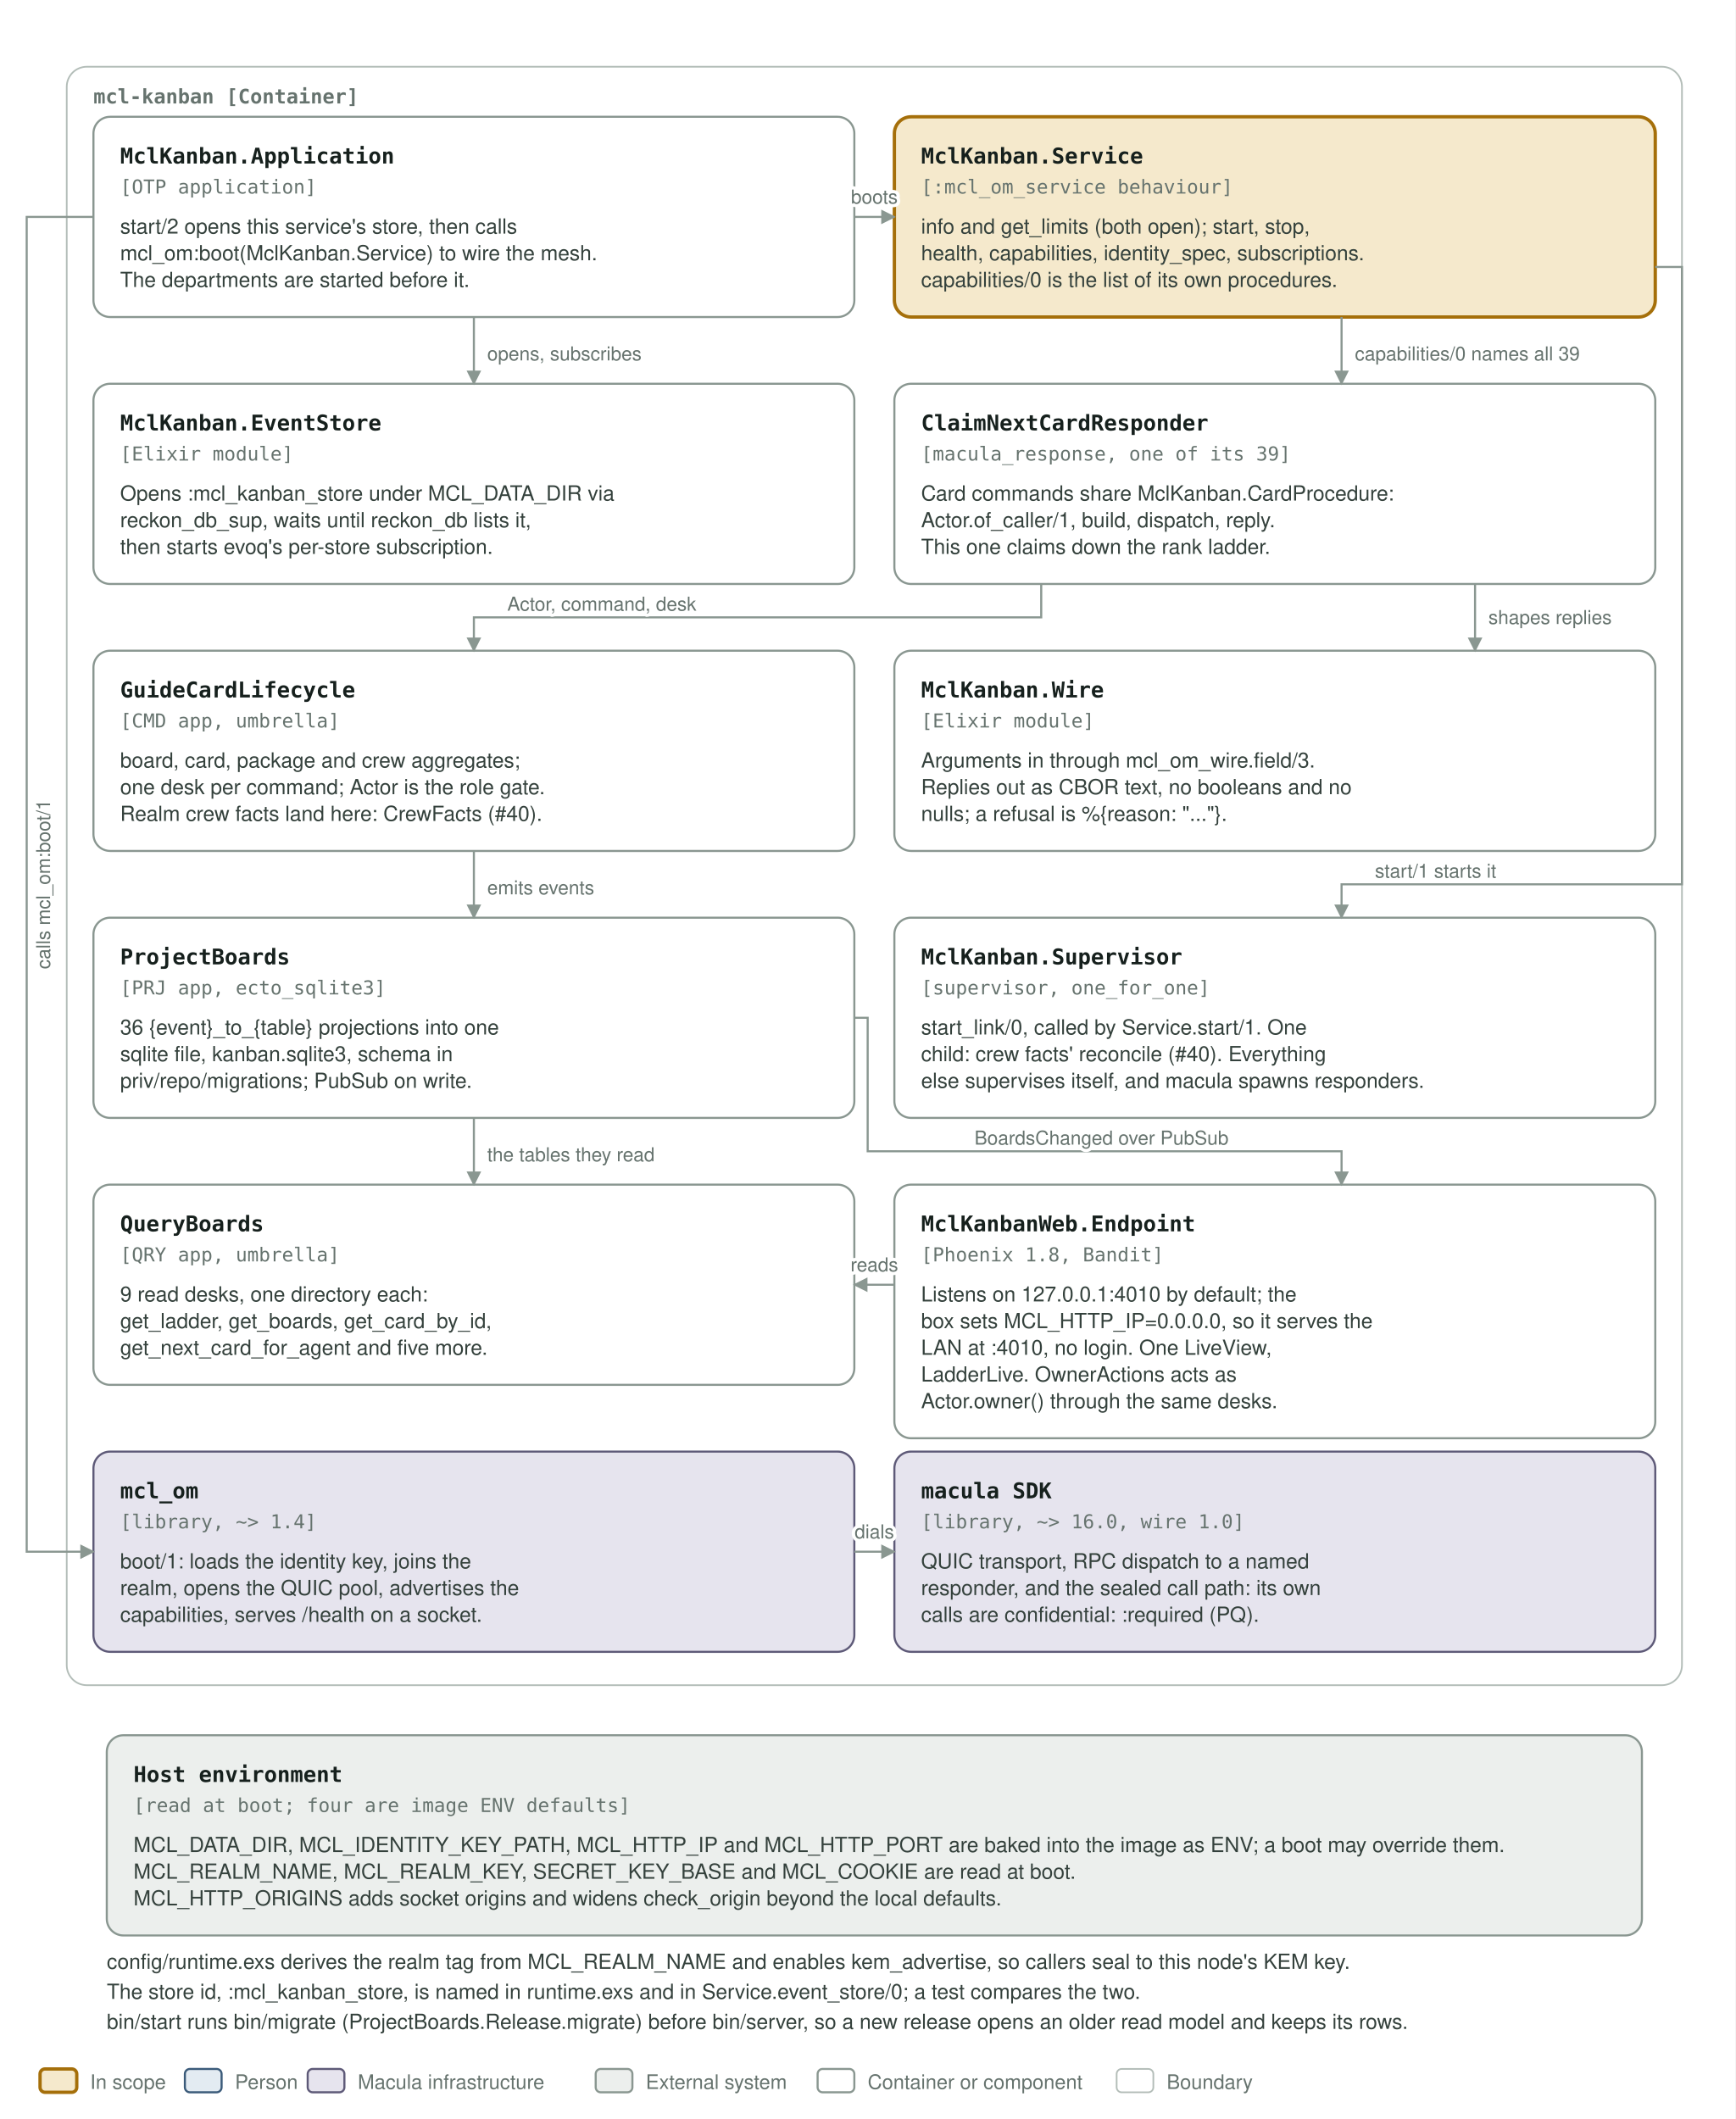
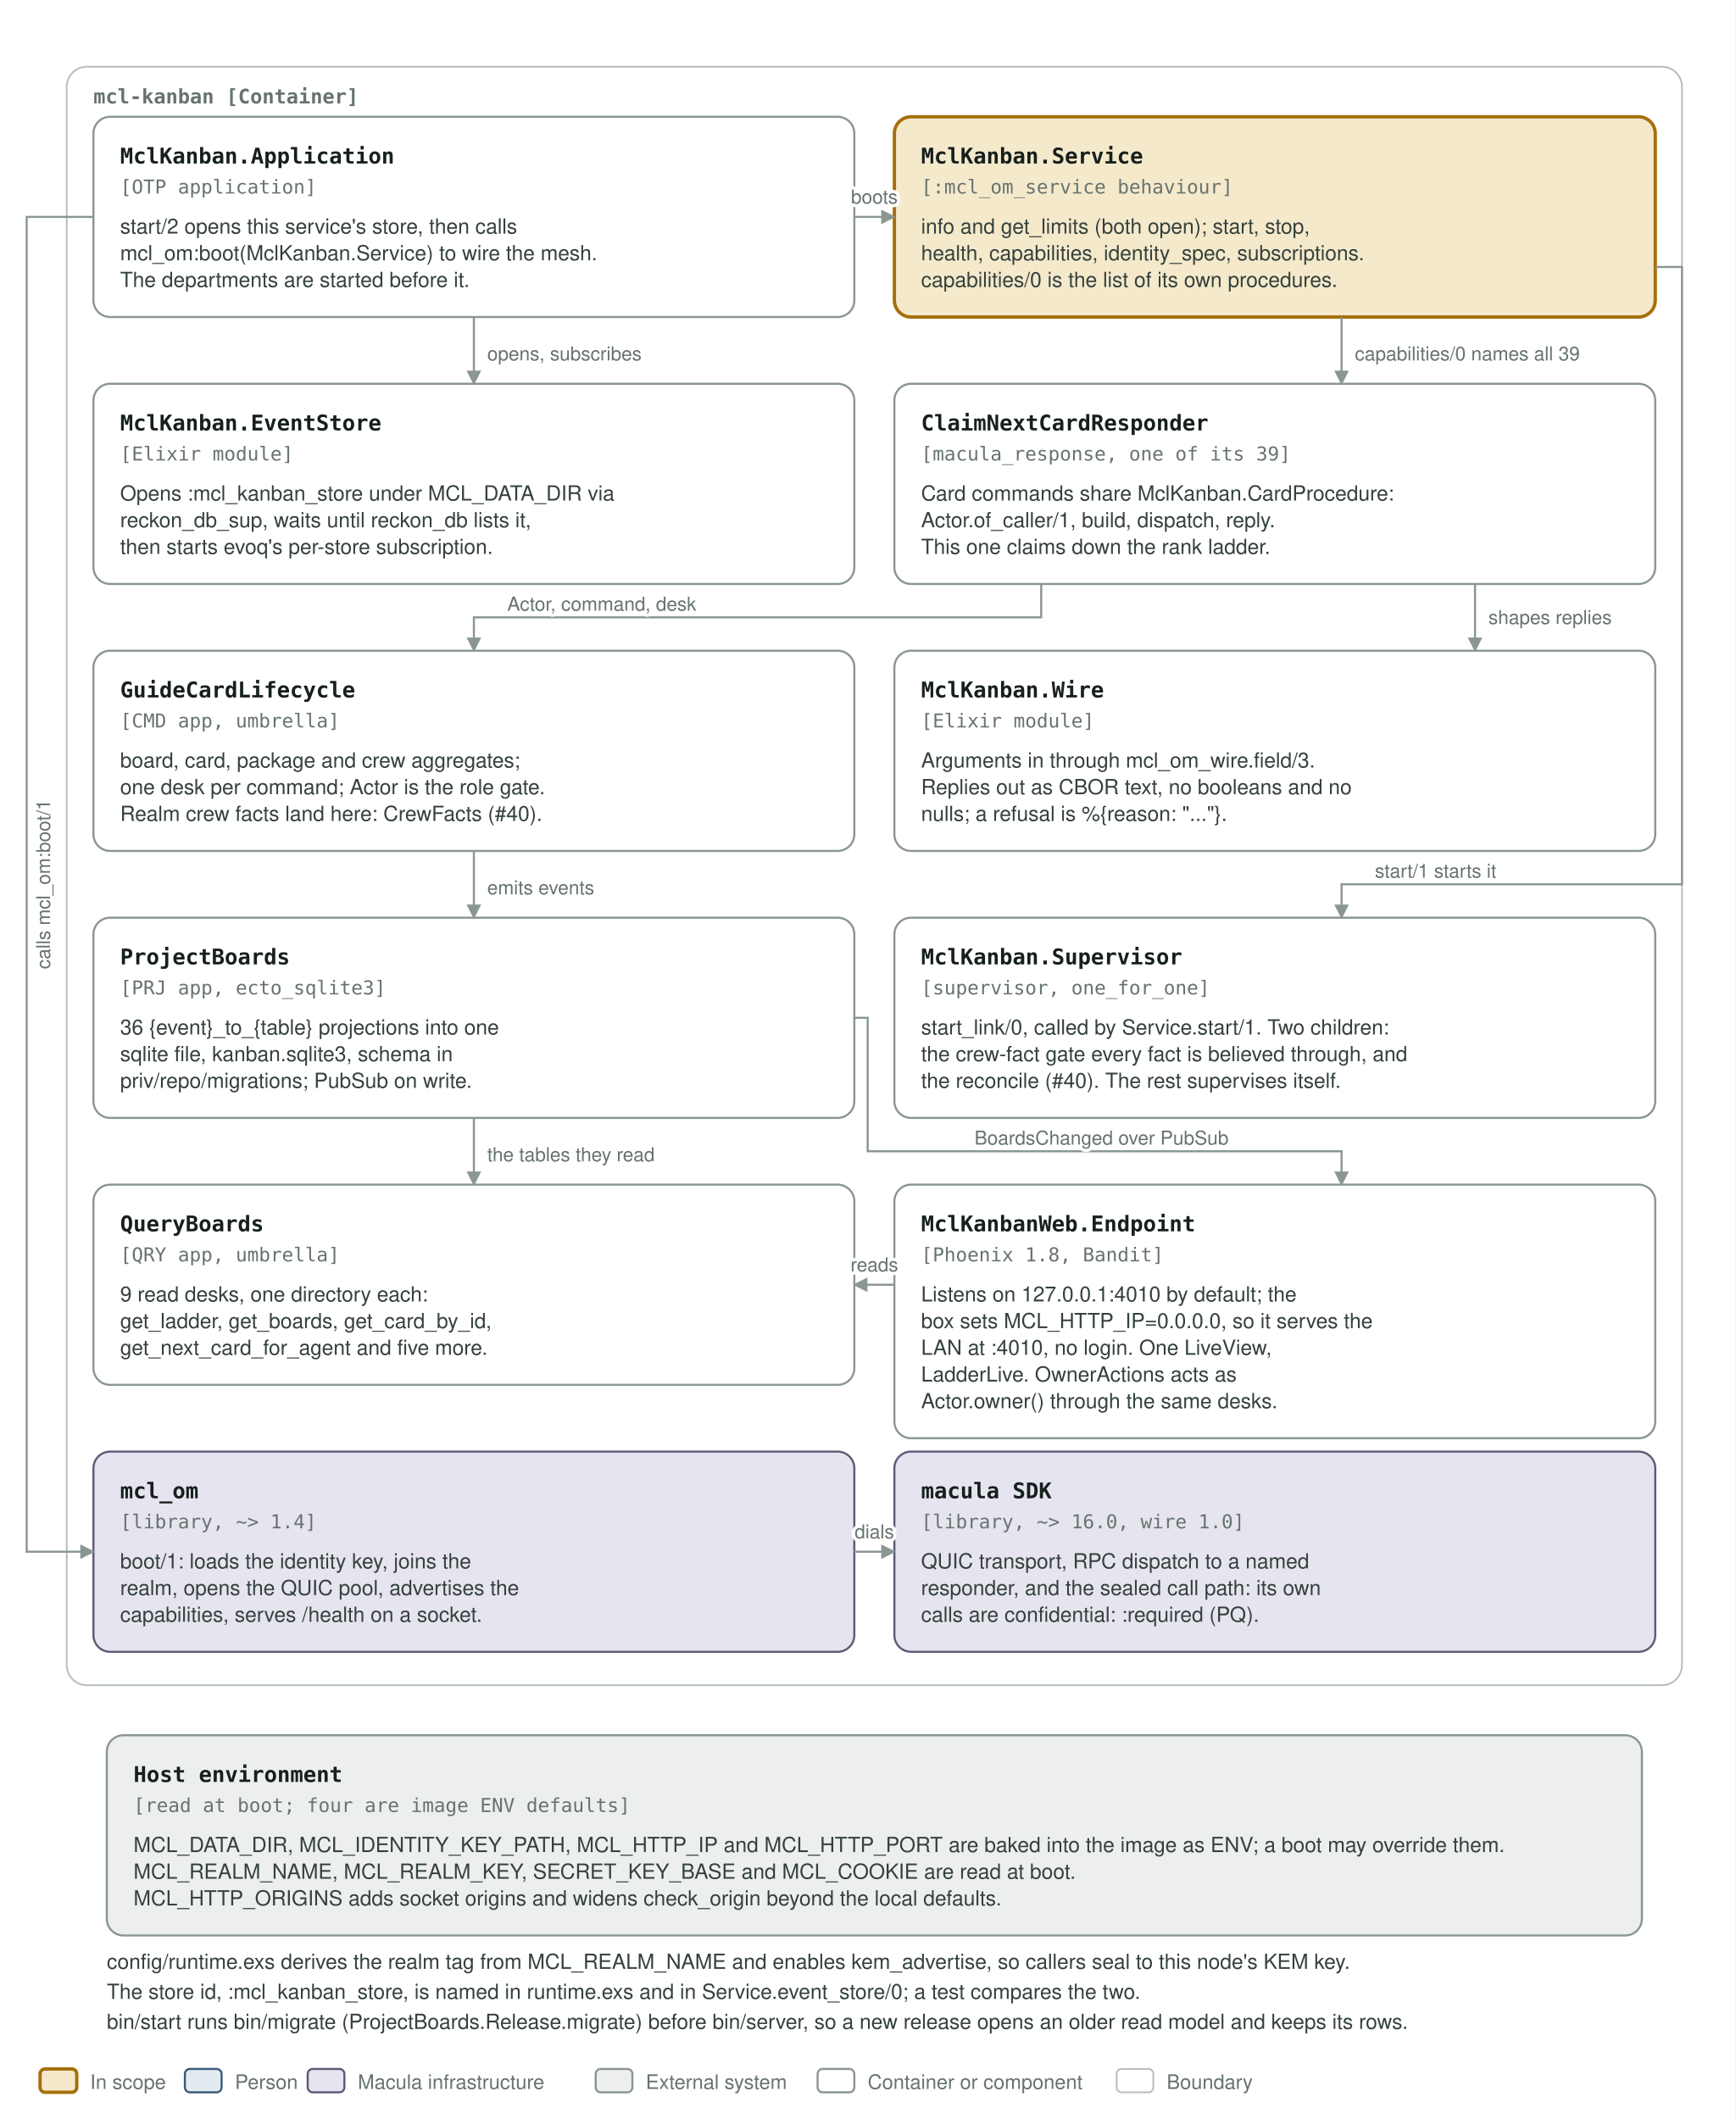
<svg xmlns="http://www.w3.org/2000/svg" viewBox="0 0 1040 1270" role="img" aria-label="mcl-kanban components">
  <style>
.t-name { font-family: "Atkinson Hyperlegible", "Segoe UI", system-ui, -apple-system, Helvetica, Arial, sans-serif; font-size: 15px; font-weight: 700; }
.t-desc { font-family: "Atkinson Hyperlegible", "Segoe UI", system-ui, -apple-system, Helvetica, Arial, sans-serif; font-size: 12.5px; }
.t-rel { font-family: "Atkinson Hyperlegible", "Segoe UI", system-ui, -apple-system, Helvetica, Arial, sans-serif; font-size: 11.5px; paint-order: stroke; stroke-width: 4px; stroke-linejoin: round; }
.t-code { font-family: "JetBrains Mono", ui-monospace, Menlo, Consolas, monospace; font-size: 13px; font-weight: 600; }
.t-type { font-family: "JetBrains Mono", ui-monospace, Menlo, Consolas, monospace; font-size: 11.5px; }
.t-bound { font-family: "JetBrains Mono", ui-monospace, Menlo, Consolas, monospace; font-size: 12px; font-weight: 600; }
.t-leg { font-family: "Atkinson Hyperlegible", "Segoe UI", system-ui, -apple-system, Helvetica, Arial, sans-serif; font-size: 12px; }
.edge { fill: none; stroke-width: 1.25; }
.edge-later { fill: none; stroke-width: 1.25; stroke-dasharray: 5 4; }
.bg { fill: #FFFFFF; }
.b-sys { fill: #F5E9CC; stroke: #A56F0A; stroke-width: 2; }
.b-per { fill: #E3EBF2; stroke: #3B5B7A; stroke-width: 1.25; }
.b-mac { fill: #E6E4EE; stroke: #5E5A78; stroke-width: 1.25; }
.b-ext { fill: #ECEFED; stroke: #8A9791; stroke-width: 1.25; }
.b-cmp { fill: #FFFFFF; stroke: #8A9791; stroke-width: 1.25; }
.b-later { fill: none; stroke: #8A9791; stroke-width: 1.25; stroke-dasharray: 5 4; }
.bound { fill: none; stroke: #B3BDB8; stroke-width: 1; }
.head { fill: #3B5B7A; }
.t-name, .t-code { fill: #16201D; }
.t-type, .t-bound, .t-leg { fill: #66736E; }
.t-desc { fill: #34413C; }
.t-rel { fill: #66736E; stroke: #FFFFFF; }
.edge, .edge-later { stroke: #8A9791; }
.arrowhead { fill: #8A9791; }
@media (prefers-color-scheme: dark) {
.bg { fill: #171F1C; }
.b-sys { fill: #3A2E13; stroke: #E3AA3C; }
.b-per { fill: #1D2A36; stroke: #8EB4D8; }
.b-mac { fill: #26243A; stroke: #A9A4C8; }
.b-ext { fill: #1C2421; stroke: #7D8B85; }
.b-cmp { fill: #171F1C; stroke: #7D8B85; }
.b-later { stroke: #7D8B85; }
.bound { stroke: #4A5752; }
.head { fill: #8EB4D8; }
.t-name, .t-code { fill: #E6ECE9; }
.t-type, .t-bound, .t-leg { fill: #93A09A; }
.t-desc { fill: #C3CDC8; }
.t-rel { fill: #93A09A; stroke: #171F1C; }
.edge, .edge-later { stroke: #7D8B85; }
.arrowhead { fill: #7D8B85; }
}
</style>
  <defs>
    <marker id="a" viewBox="0 0 10 10" refX="9" refY="5" markerWidth="7" markerHeight="7" orient="auto-start-reverse">
      <path class="arrowhead" d="M0 0L10 5L0 10z" />
    </marker>
  </defs>
  <rect class="bg" x="0" y="0" width="1040" height="1270" />
  <rect class="bound" x="40" y="40" width="968" height="970" rx="12" />
  <text class="t-bound" x="56" y="62">mcl-kanban [Container]</text>
  <rect class="b-cmp" x="56" y="70" width="456" height="120" rx="10" />
  <text class="t-code" x="72" y="98">MclKanban.Application</text>
  <text class="t-type" x="72" y="116">[OTP application]</text>
  <text class="t-desc" x="72" y="140">start/2 opens this service's store, then calls</text>
  <text class="t-desc" x="72" y="156">mcl_om:boot(MclKanban.Service) to wire the mesh.</text>
  <text class="t-desc" x="72" y="172">The departments are started before it.</text>
  <rect class="b-sys" x="536" y="70" width="456" height="120" rx="10" />
  <text class="t-code" x="552" y="98">MclKanban.Service</text>
  <text class="t-type" x="552" y="116">[:mcl_om_service behaviour]</text>
  <text class="t-desc" x="552" y="140">info and get_limits (both open); start, stop,</text>
  <text class="t-desc" x="552" y="156">health, capabilities, identity_spec, subscriptions.</text>
  <text class="t-desc" x="552" y="172">capabilities/0 is the list of its own procedures.</text>
  <rect class="b-cmp" x="56" y="230" width="456" height="120" rx="10" />
  <text class="t-code" x="72" y="258">MclKanban.EventStore</text>
  <text class="t-type" x="72" y="276">[Elixir module]</text>
  <text class="t-desc" x="72" y="300">Opens :mcl_kanban_store under MCL_DATA_DIR via</text>
  <text class="t-desc" x="72" y="316">reckon_db_sup, waits until reckon_db lists it,</text>
  <text class="t-desc" x="72" y="332">then starts evoq's per-store subscription.</text>
  <rect class="b-cmp" x="536" y="230" width="456" height="120" rx="10" />
  <text class="t-code" x="552" y="258">ClaimNextCardResponder</text>
  <text class="t-type" x="552" y="276">[macula_response, one of its 39]</text>
  <text class="t-desc" x="552" y="300">Card commands share MclKanban.CardProcedure:</text>
  <text class="t-desc" x="552" y="316">Actor.of_caller/1, build, dispatch, reply.</text>
  <text class="t-desc" x="552" y="332">This one claims down the rank ladder.</text>
  <rect class="b-cmp" x="56" y="390" width="456" height="120" rx="10" />
  <text class="t-code" x="72" y="418">GuideCardLifecycle</text>
  <text class="t-type" x="72" y="436">[CMD app, umbrella]</text>
  <text class="t-desc" x="72" y="460">board, card, package and crew aggregates;</text>
  <text class="t-desc" x="72" y="476">one desk per command; Actor is the role gate.</text>
  <text class="t-desc" x="72" y="492">Realm crew facts land here: CrewFacts (#40).</text>
  <rect class="b-cmp" x="536" y="390" width="456" height="120" rx="10" />
  <text class="t-code" x="552" y="418">MclKanban.Wire</text>
  <text class="t-type" x="552" y="436">[Elixir module]</text>
  <text class="t-desc" x="552" y="460">Arguments in through mcl_om_wire.field/3.</text>
  <text class="t-desc" x="552" y="476">Replies out as CBOR text, no booleans and no</text>
  <text class="t-desc" x="552" y="492">nulls; a refusal is %{reason: "..."}.</text>
  <rect class="b-cmp" x="56" y="550" width="456" height="120" rx="10" />
  <text class="t-code" x="72" y="578">ProjectBoards</text>
  <text class="t-type" x="72" y="596">[PRJ app, ecto_sqlite3]</text>
  <text class="t-desc" x="72" y="620">36 {event}_to_{table} projections into one</text>
  <text class="t-desc" x="72" y="636">sqlite file, kanban.sqlite3, schema in</text>
  <text class="t-desc" x="72" y="652">priv/repo/migrations; PubSub on write.</text>
  <rect class="b-cmp" x="536" y="550" width="456" height="120" rx="10" />
  <text class="t-code" x="552" y="578">MclKanban.Supervisor</text>
  <text class="t-type" x="552" y="596">[supervisor, one_for_one]</text>
-   <text class="t-desc" x="552" y="620">start_link/0, called by Service.start/1. One</text>
-   <text class="t-desc" x="552" y="636">child: crew facts' reconcile (#40). Everything</text>
-   <text class="t-desc" x="552" y="652">else supervises itself, and macula spawns responders.</text>
+   <text class="t-desc" x="552" y="620">start_link/0, called by Service.start/1. Two children:</text>
+   <text class="t-desc" x="552" y="636">the crew-fact gate every fact is believed through, and</text>
+   <text class="t-desc" x="552" y="652">the reconcile (#40). The rest supervises itself.</text>
  <rect class="b-cmp" x="56" y="710" width="456" height="120" rx="10" />
  <text class="t-code" x="72" y="738">QueryBoards</text>
  <text class="t-type" x="72" y="756">[QRY app, umbrella]</text>
  <text class="t-desc" x="72" y="780">9 read desks, one directory each:</text>
  <text class="t-desc" x="72" y="796">get_ladder, get_boards, get_card_by_id,</text>
  <text class="t-desc" x="72" y="812">get_next_card_for_agent and five more.</text>
  <rect class="b-cmp" x="536" y="710" width="456" height="152" rx="10" />
  <text class="t-code" x="552" y="738">MclKanbanWeb.Endpoint</text>
  <text class="t-type" x="552" y="756">[Phoenix 1.8, Bandit]</text>
  <text class="t-desc" x="552" y="780">Listens on 127.0.0.1:4010 by default; the</text>
  <text class="t-desc" x="552" y="796">box sets MCL_HTTP_IP=0.0.0.0, so it serves the</text>
  <text class="t-desc" x="552" y="812">LAN at :4010, no login. One LiveView,</text>
  <text class="t-desc" x="552" y="828">LadderLive. OwnerActions acts as</text>
  <text class="t-desc" x="552" y="844">Actor.owner() through the same desks.</text>
  <rect class="b-mac" x="56" y="870" width="456" height="120" rx="10" />
  <text class="t-code" x="72" y="898">mcl_om</text>
  <text class="t-type" x="72" y="916">[library, ~&gt; 1.4]</text>
  <text class="t-desc" x="72" y="940">boot/1: loads the identity key, joins the</text>
  <text class="t-desc" x="72" y="956">realm, opens the QUIC pool, advertises the</text>
  <text class="t-desc" x="72" y="972">capabilities, serves /health on a socket.</text>
  <rect class="b-mac" x="536" y="870" width="456" height="120" rx="10" />
  <text class="t-code" x="552" y="898">macula SDK</text>
  <text class="t-type" x="552" y="916">[library, ~&gt; 16.0, wire 1.0]</text>
  <text class="t-desc" x="552" y="940">QUIC transport, RPC dispatch to a named</text>
  <text class="t-desc" x="552" y="956">responder, and the sealed call path: its own</text>
  <text class="t-desc" x="552" y="972">calls are confidential: :required (PQ).</text>
  <path class="edge" d="M56 130H16V930H56" marker-end="url(#a)" />
  <text class="t-rel" x="30" y="530" text-anchor="middle" transform="rotate(-90 30 530)">calls mcl_om:boot/1</text>
  <path class="edge" d="M512 130H536" marker-end="url(#a)" />
  <text class="t-rel" x="524" y="122" text-anchor="middle">boots</text>
  <path class="edge" d="M284 190V230" marker-end="url(#a)" />
  <text class="t-rel" x="292" y="216">opens, subscribes</text>
  <path class="edge" d="M804 190V230" marker-end="url(#a)" />
  <text class="t-rel" x="812" y="216">capabilities/0 names all 39</text>
  <path class="edge" d="M992 160H1008V530H804V550" marker-end="url(#a)" />
  <text class="t-rel" x="824" y="526">start/1 starts it</text>
  <path class="edge" d="M624 350V370H284V390" marker-end="url(#a)" />
  <text class="t-rel" x="304" y="366">Actor, command, desk</text>
  <path class="edge" d="M884 350V390" marker-end="url(#a)" />
  <text class="t-rel" x="892" y="374">shapes replies</text>
  <path class="edge" d="M284 510V550" marker-end="url(#a)" />
  <text class="t-rel" x="292" y="536">emits events</text>
  <path class="edge" d="M284 670V710" marker-end="url(#a)" />
  <text class="t-rel" x="292" y="696">the tables they read</text>
  <path class="edge" d="M512 610H520V690H804V710" marker-end="url(#a)" />
  <text class="t-rel" x="584" y="686">BoardsChanged over PubSub</text>
  <path class="edge" d="M536 770H512" marker-end="url(#a)" />
  <text class="t-rel" x="524" y="762" text-anchor="middle">reads</text>
  <path class="edge" d="M512 930H536" marker-end="url(#a)" />
  <text class="t-rel" x="524" y="922" text-anchor="middle">dials</text>
  <rect class="b-ext" x="64" y="1040" width="920" height="120" rx="10" />
  <text class="t-code" x="80" y="1068">Host environment</text>
  <text class="t-type" x="80" y="1086">[read at boot; four are image ENV defaults]</text>
  <text class="t-desc" x="80" y="1110">MCL_DATA_DIR, MCL_IDENTITY_KEY_PATH, MCL_HTTP_IP and MCL_HTTP_PORT are baked into the image as ENV; a boot may override them.</text>
  <text class="t-desc" x="80" y="1126">MCL_REALM_NAME, MCL_REALM_KEY, SECRET_KEY_BASE and MCL_COOKIE are read at boot.</text>
  <text class="t-desc" x="80" y="1142">MCL_HTTP_ORIGINS adds socket origins and widens check_origin beyond the local defaults.</text>
  <text class="t-desc" x="64" y="1180">config/runtime.exs derives the realm tag from MCL_REALM_NAME and enables kem_advertise, so callers seal to this node's KEM key.</text>
  <text class="t-desc" x="64" y="1198">The store id, :mcl_kanban_store, is named in runtime.exs and in Service.event_store/0; a test compares the two.</text>
  <text class="t-desc" x="64" y="1216">bin/start runs bin/migrate (ProjectBoards.Release.migrate) before bin/server, so a new release opens an older read model and keeps its rows.</text>
  <rect class="b-sys" x="24" y="1240" width="22" height="14" rx="3" />
  <text class="t-leg" x="54" y="1252">In scope</text>
  <rect class="b-per" x="110.8" y="1240" width="22" height="14" rx="3" />
  <text class="t-leg" x="140.8" y="1252">Person</text>
  <rect class="b-mac" x="184.4" y="1240" width="22" height="14" rx="3" />
  <text class="t-leg" x="214.4" y="1252">Macula infrastructure</text>
  <rect class="b-ext" x="357.0" y="1240" width="22" height="14" rx="3" />
  <text class="t-leg" x="387.0" y="1252">External system</text>
  <rect class="b-cmp" x="490.0" y="1240" width="22" height="14" rx="3" />
  <text class="t-leg" x="520.0" y="1252">Container or component</text>
  <rect class="bound" x="669.2" y="1240" width="22" height="14" rx="3" />
  <text class="t-leg" x="699.2" y="1252">Boundary</text>
</svg>
